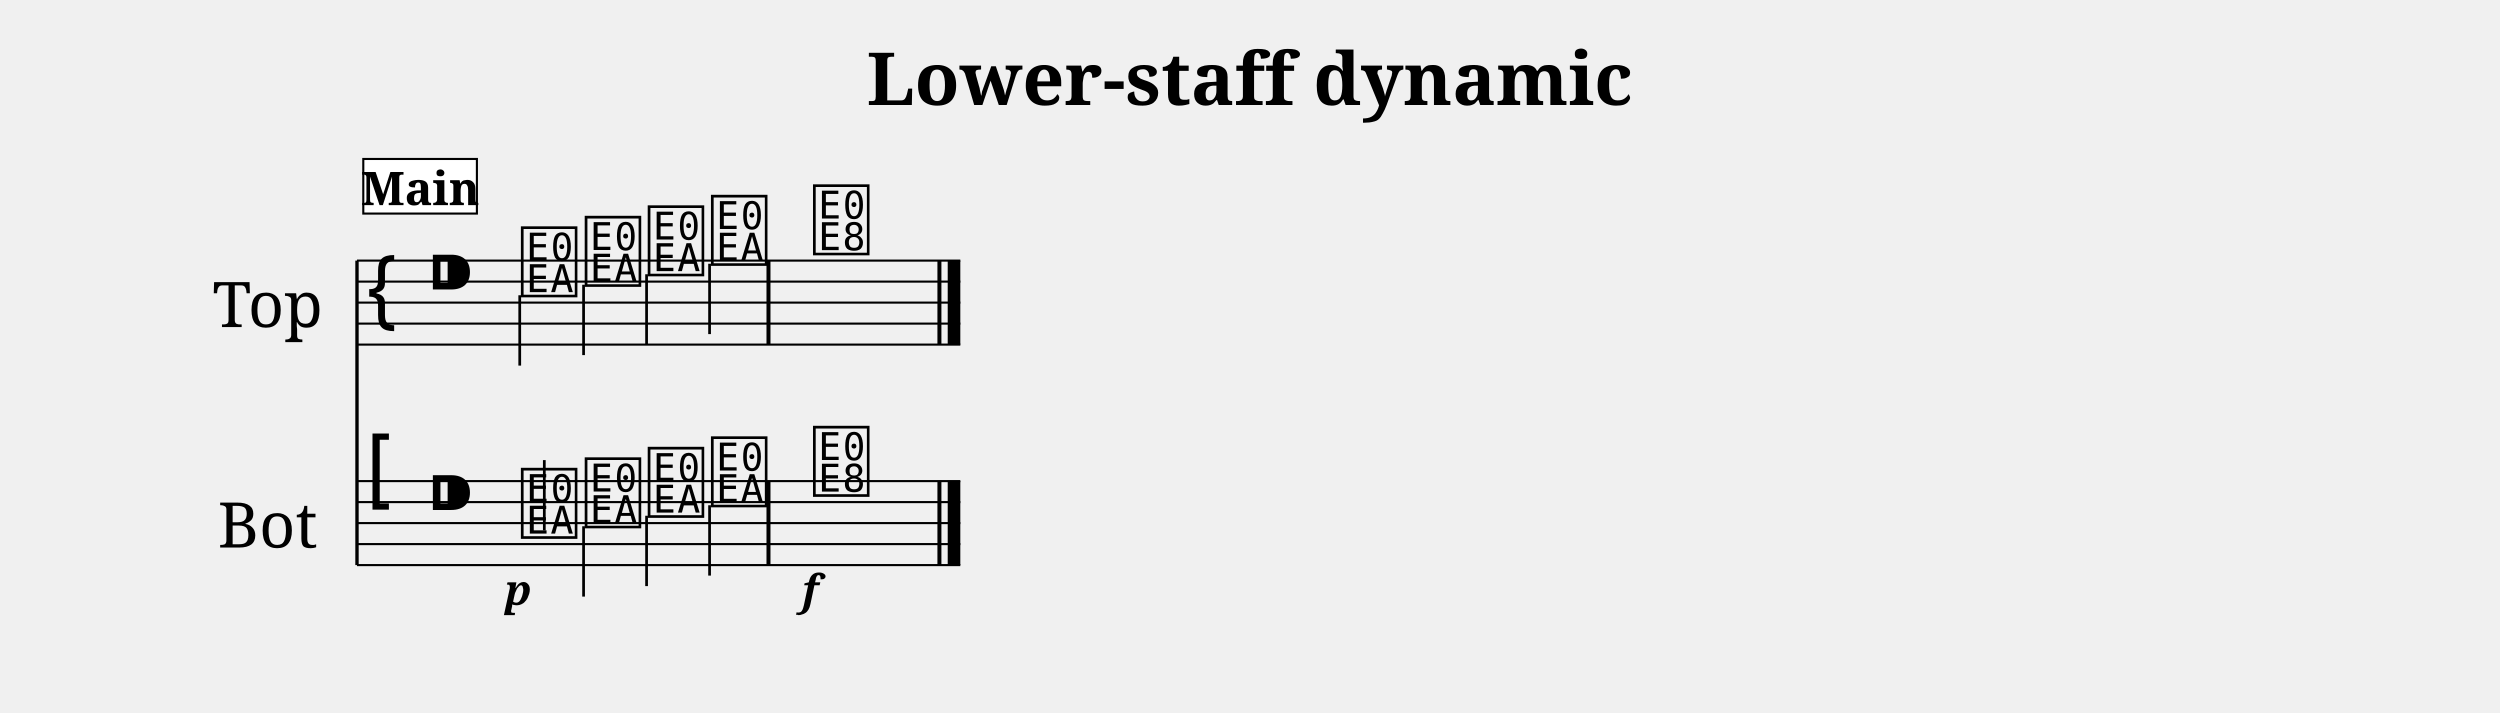
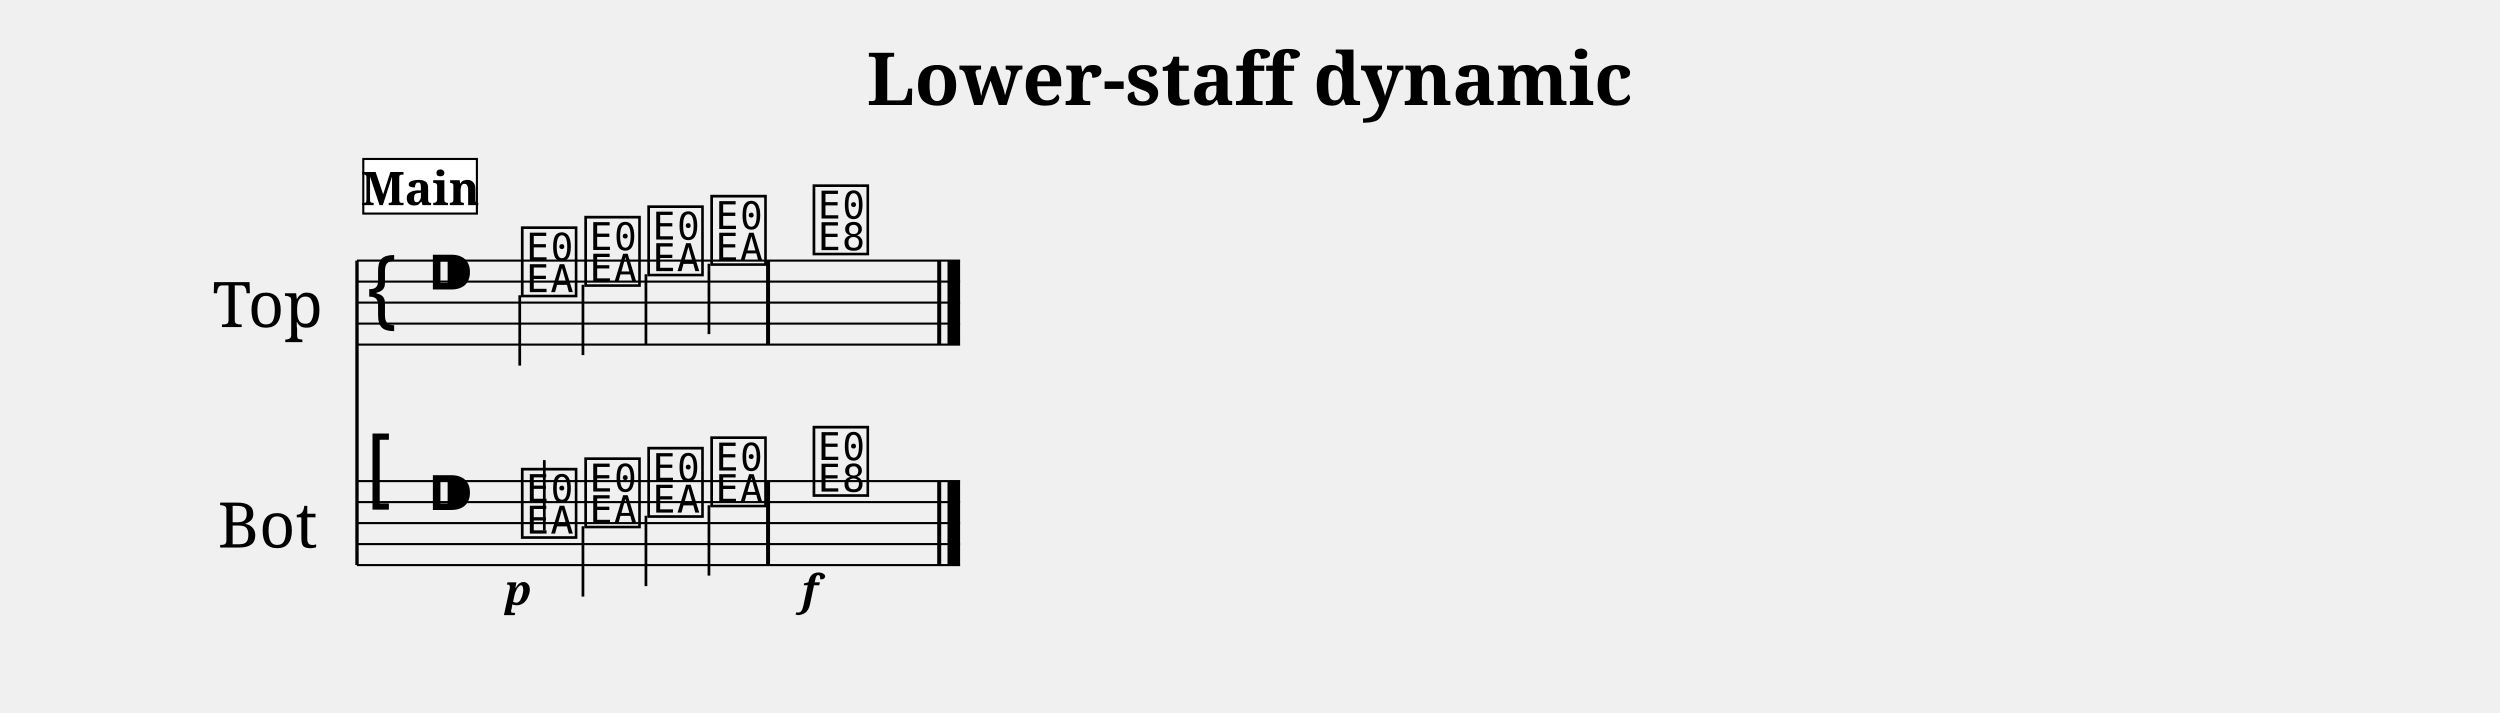
<svg xmlns="http://www.w3.org/2000/svg" width="1190.5" height="339.1" viewBox="0 0 119.05 33.91" font-family="serif">
  <style>
  @font-face { font-family: 'Emmentaler'; src: local('Emmentaler'); }
  .music { font-family: 'Emmentaler', serif; }
</style>
  <text x="59.52" y="5.00" font-size="3.49" font-weight="bold" text-anchor="middle" data-pos="395">Lower-staff dynamic</text>
  <g transform="translate(8.50,0.00) scale(1,1)">
    <text x="4.25" y="14.41" font-size="3.00" text-anchor="middle" dominant-baseline="central">Top</text>
    <text x="4.25" y="24.91" font-size="3.00" text-anchor="middle" dominant-baseline="central">Bot</text>
    <line x1="8.50" y1="12.41" x2="8.50" y2="26.91" stroke="#000000" stroke-width="0.160" />
-     <line x1="8.50" y1="12.41" x2="37.23" y2="12.41" stroke="#000000" stroke-width="0.100" />
-     <line x1="8.50" y1="13.41" x2="37.23" y2="13.41" stroke="#000000" stroke-width="0.100" />
-     <line x1="8.50" y1="14.41" x2="37.23" y2="14.41" stroke="#000000" stroke-width="0.100" />
-     <line x1="8.50" y1="15.41" x2="37.23" y2="15.41" stroke="#000000" stroke-width="0.100" />
-     <line x1="8.50" y1="16.41" x2="37.23" y2="16.41" stroke="#000000" stroke-width="0.100" />
+     <line x1="8.50" y1="12.41" x2="37.22" y2="12.41" stroke="#000000" stroke-width="0.100" />
+     <line x1="8.50" y1="13.41" x2="37.22" y2="13.41" stroke="#000000" stroke-width="0.100" />
+     <line x1="8.50" y1="14.41" x2="37.22" y2="14.41" stroke="#000000" stroke-width="0.100" />
+     <line x1="8.50" y1="15.41" x2="37.22" y2="15.41" stroke="#000000" stroke-width="0.100" />
+     <line x1="8.50" y1="16.41" x2="37.22" y2="16.41" stroke="#000000" stroke-width="0.100" />
    <text class="music" x="8.80" y="15.41" font-size="4.00"></text>
    <text class="music" x="11.80" y="14.41" font-size="4.00" data-pos="417"></text>
    <text class="music" x="16.18" y="13.91" font-size="4.00" data-pos="511"></text>
    <line x1="16.25" y1="14.06" x2="16.25" y2="17.41" stroke="#000000" stroke-width="0.130" />
-     <text class="music" x="19.22" y="13.41" font-size="4.00" data-pos="515"></text>
-     <line x1="19.29" y1="13.56" x2="19.29" y2="16.91" stroke="#000000" stroke-width="0.130" />
-     <text class="music" x="22.22" y="12.91" font-size="4.00" data-pos="517"></text>
-     <line x1="22.29" y1="13.06" x2="22.29" y2="16.41" stroke="#000000" stroke-width="0.130" />
-     <text class="music" x="25.23" y="12.41" font-size="4.00" data-pos="519"></text>
-     <line x1="25.29" y1="12.56" x2="25.29" y2="15.91" stroke="#000000" stroke-width="0.130" />
-     <text class="music" x="30.09" y="11.91" font-size="4.00" data-pos="523"></text>
-     <rect x="28.00" y="12.41" width="0.19" height="4.00" data-pos="521" />
-     <rect x="36.14" y="12.41" width="0.19" height="4.00" data-pos="526" />
-     <rect x="36.63" y="12.41" width="0.60" height="4.00" data-pos="526" />
-     <line x1="8.50" y1="22.91" x2="37.23" y2="22.91" stroke="#000000" stroke-width="0.100" />
-     <line x1="8.50" y1="23.91" x2="37.23" y2="23.91" stroke="#000000" stroke-width="0.100" />
-     <line x1="8.50" y1="24.91" x2="37.23" y2="24.91" stroke="#000000" stroke-width="0.100" />
-     <line x1="8.50" y1="25.91" x2="37.23" y2="25.91" stroke="#000000" stroke-width="0.100" />
-     <line x1="8.50" y1="26.91" x2="37.23" y2="26.91" stroke="#000000" stroke-width="0.100" />
+     <text class="music" x="19.20" y="13.41" font-size="4.00" data-pos="515"></text>
+     <line x1="19.26" y1="13.56" x2="19.26" y2="16.91" stroke="#000000" stroke-width="0.130" />
+     <text class="music" x="22.20" y="12.91" font-size="4.00" data-pos="517"></text>
+     <line x1="22.26" y1="13.06" x2="22.26" y2="16.41" stroke="#000000" stroke-width="0.130" />
+     <text class="music" x="25.20" y="12.41" font-size="4.00" data-pos="519"></text>
+     <line x1="25.26" y1="12.56" x2="25.26" y2="15.91" stroke="#000000" stroke-width="0.130" />
+     <text class="music" x="30.07" y="11.91" font-size="4.00" data-pos="523"></text>
+     <rect x="27.98" y="12.41" width="0.19" height="4.00" data-pos="521" />
+     <rect x="36.13" y="12.41" width="0.19" height="4.00" data-pos="526" />
+     <rect x="36.62" y="12.41" width="0.60" height="4.00" data-pos="526" />
+     <line x1="8.50" y1="22.91" x2="37.22" y2="22.91" stroke="#000000" stroke-width="0.100" />
+     <line x1="8.50" y1="23.91" x2="37.22" y2="23.91" stroke="#000000" stroke-width="0.100" />
+     <line x1="8.50" y1="24.91" x2="37.22" y2="24.91" stroke="#000000" stroke-width="0.100" />
+     <line x1="8.50" y1="25.91" x2="37.22" y2="25.91" stroke="#000000" stroke-width="0.100" />
+     <line x1="8.50" y1="26.91" x2="37.22" y2="26.91" stroke="#000000" stroke-width="0.100" />
    <text class="music" x="8.80" y="23.91" font-size="4.00"></text>
    <text class="music" x="11.80" y="24.91" font-size="4.00" data-pos="417"></text>
    <text class="music" x="16.18" y="25.41" font-size="4.00" data-pos="538"></text>
    <line x1="17.42" y1="25.26" x2="17.42" y2="21.91" stroke="#000000" stroke-width="0.130" />
-     <text class="music" x="19.22" y="24.91" font-size="4.00" data-pos="543"></text>
-     <line x1="19.29" y1="25.06" x2="19.29" y2="28.41" stroke="#000000" stroke-width="0.130" />
-     <text class="music" x="22.22" y="24.41" font-size="4.00" data-pos="545"></text>
-     <line x1="22.29" y1="24.56" x2="22.29" y2="27.91" stroke="#000000" stroke-width="0.130" />
-     <text class="music" x="25.23" y="23.91" font-size="4.00" data-pos="547"></text>
-     <line x1="25.29" y1="24.06" x2="25.29" y2="27.41" stroke="#000000" stroke-width="0.130" />
-     <text class="music" x="30.09" y="23.41" font-size="4.00" data-pos="551"></text>
-     <rect x="28.00" y="22.91" width="0.19" height="4.00" data-pos="549" />
-     <rect x="36.14" y="22.91" width="0.19" height="4.00" data-pos="556" />
-     <rect x="36.63" y="22.91" width="0.60" height="4.00" data-pos="556" />
+     <text class="music" x="19.20" y="24.91" font-size="4.00" data-pos="543"></text>
+     <line x1="19.26" y1="25.06" x2="19.26" y2="28.41" stroke="#000000" stroke-width="0.130" />
+     <text class="music" x="22.20" y="24.41" font-size="4.00" data-pos="545"></text>
+     <line x1="22.26" y1="24.56" x2="22.26" y2="27.91" stroke="#000000" stroke-width="0.130" />
+     <text class="music" x="25.20" y="23.91" font-size="4.00" data-pos="547"></text>
+     <line x1="25.26" y1="24.06" x2="25.26" y2="27.41" stroke="#000000" stroke-width="0.130" />
+     <text class="music" x="30.07" y="23.41" font-size="4.00" data-pos="551"></text>
+     <rect x="27.98" y="22.91" width="0.19" height="4.00" data-pos="549" />
+     <rect x="36.13" y="22.91" width="0.19" height="4.00" data-pos="556" />
+     <rect x="36.62" y="22.91" width="0.60" height="4.00" data-pos="556" />
    <text x="16.18" y="28.81" font-size="2.00" font-weight="bold" font-style="italic" text-anchor="middle" data-pos="540">p</text>
-     <text x="30.09" y="28.81" font-size="2.00" font-weight="bold" font-style="italic" text-anchor="middle" data-pos="553">f</text>
+     <text x="30.07" y="28.81" font-size="2.00" font-weight="bold" font-style="italic" text-anchor="middle" data-pos="553">f</text>
    <rect x="8.80" y="7.57" width="5.41" height="2.60" fill="#FFFFFF" stroke="#000000" stroke-width="0.100" data-pos="488" />
    <text x="11.51" y="9.77" font-size="2.20" font-weight="bold" text-anchor="middle" data-pos="488">Main</text>
  </g>
</svg>
